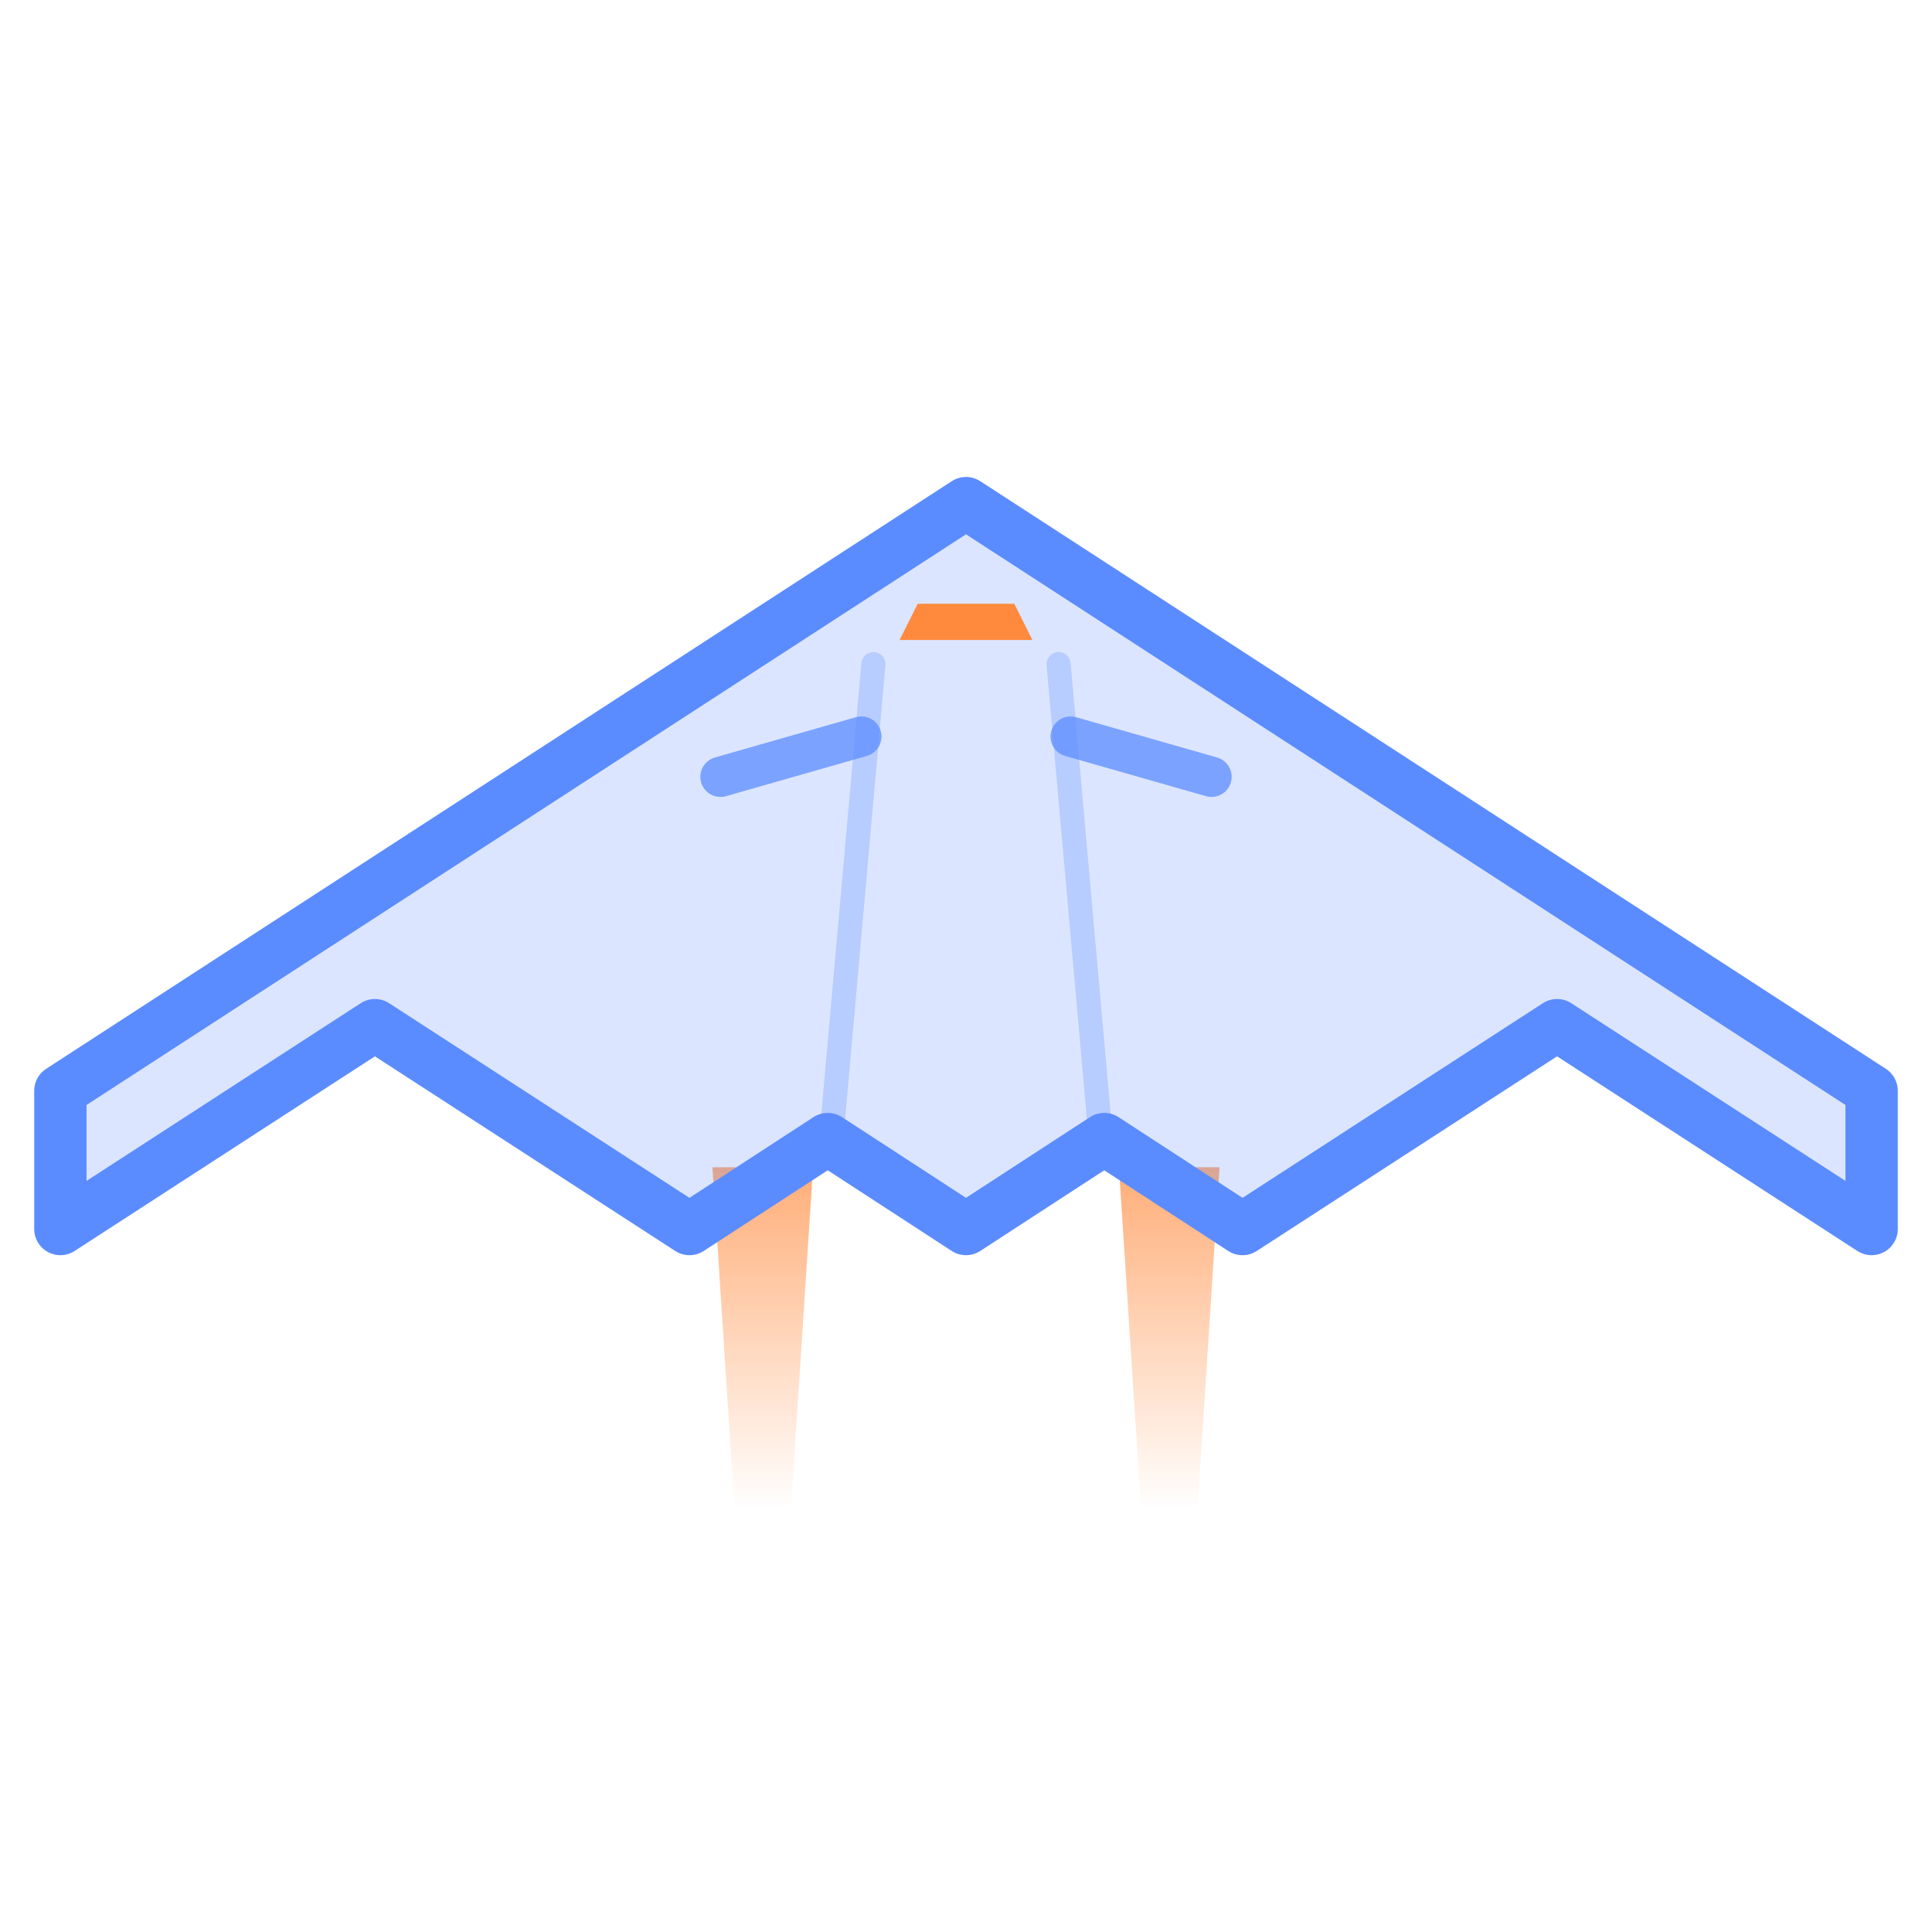
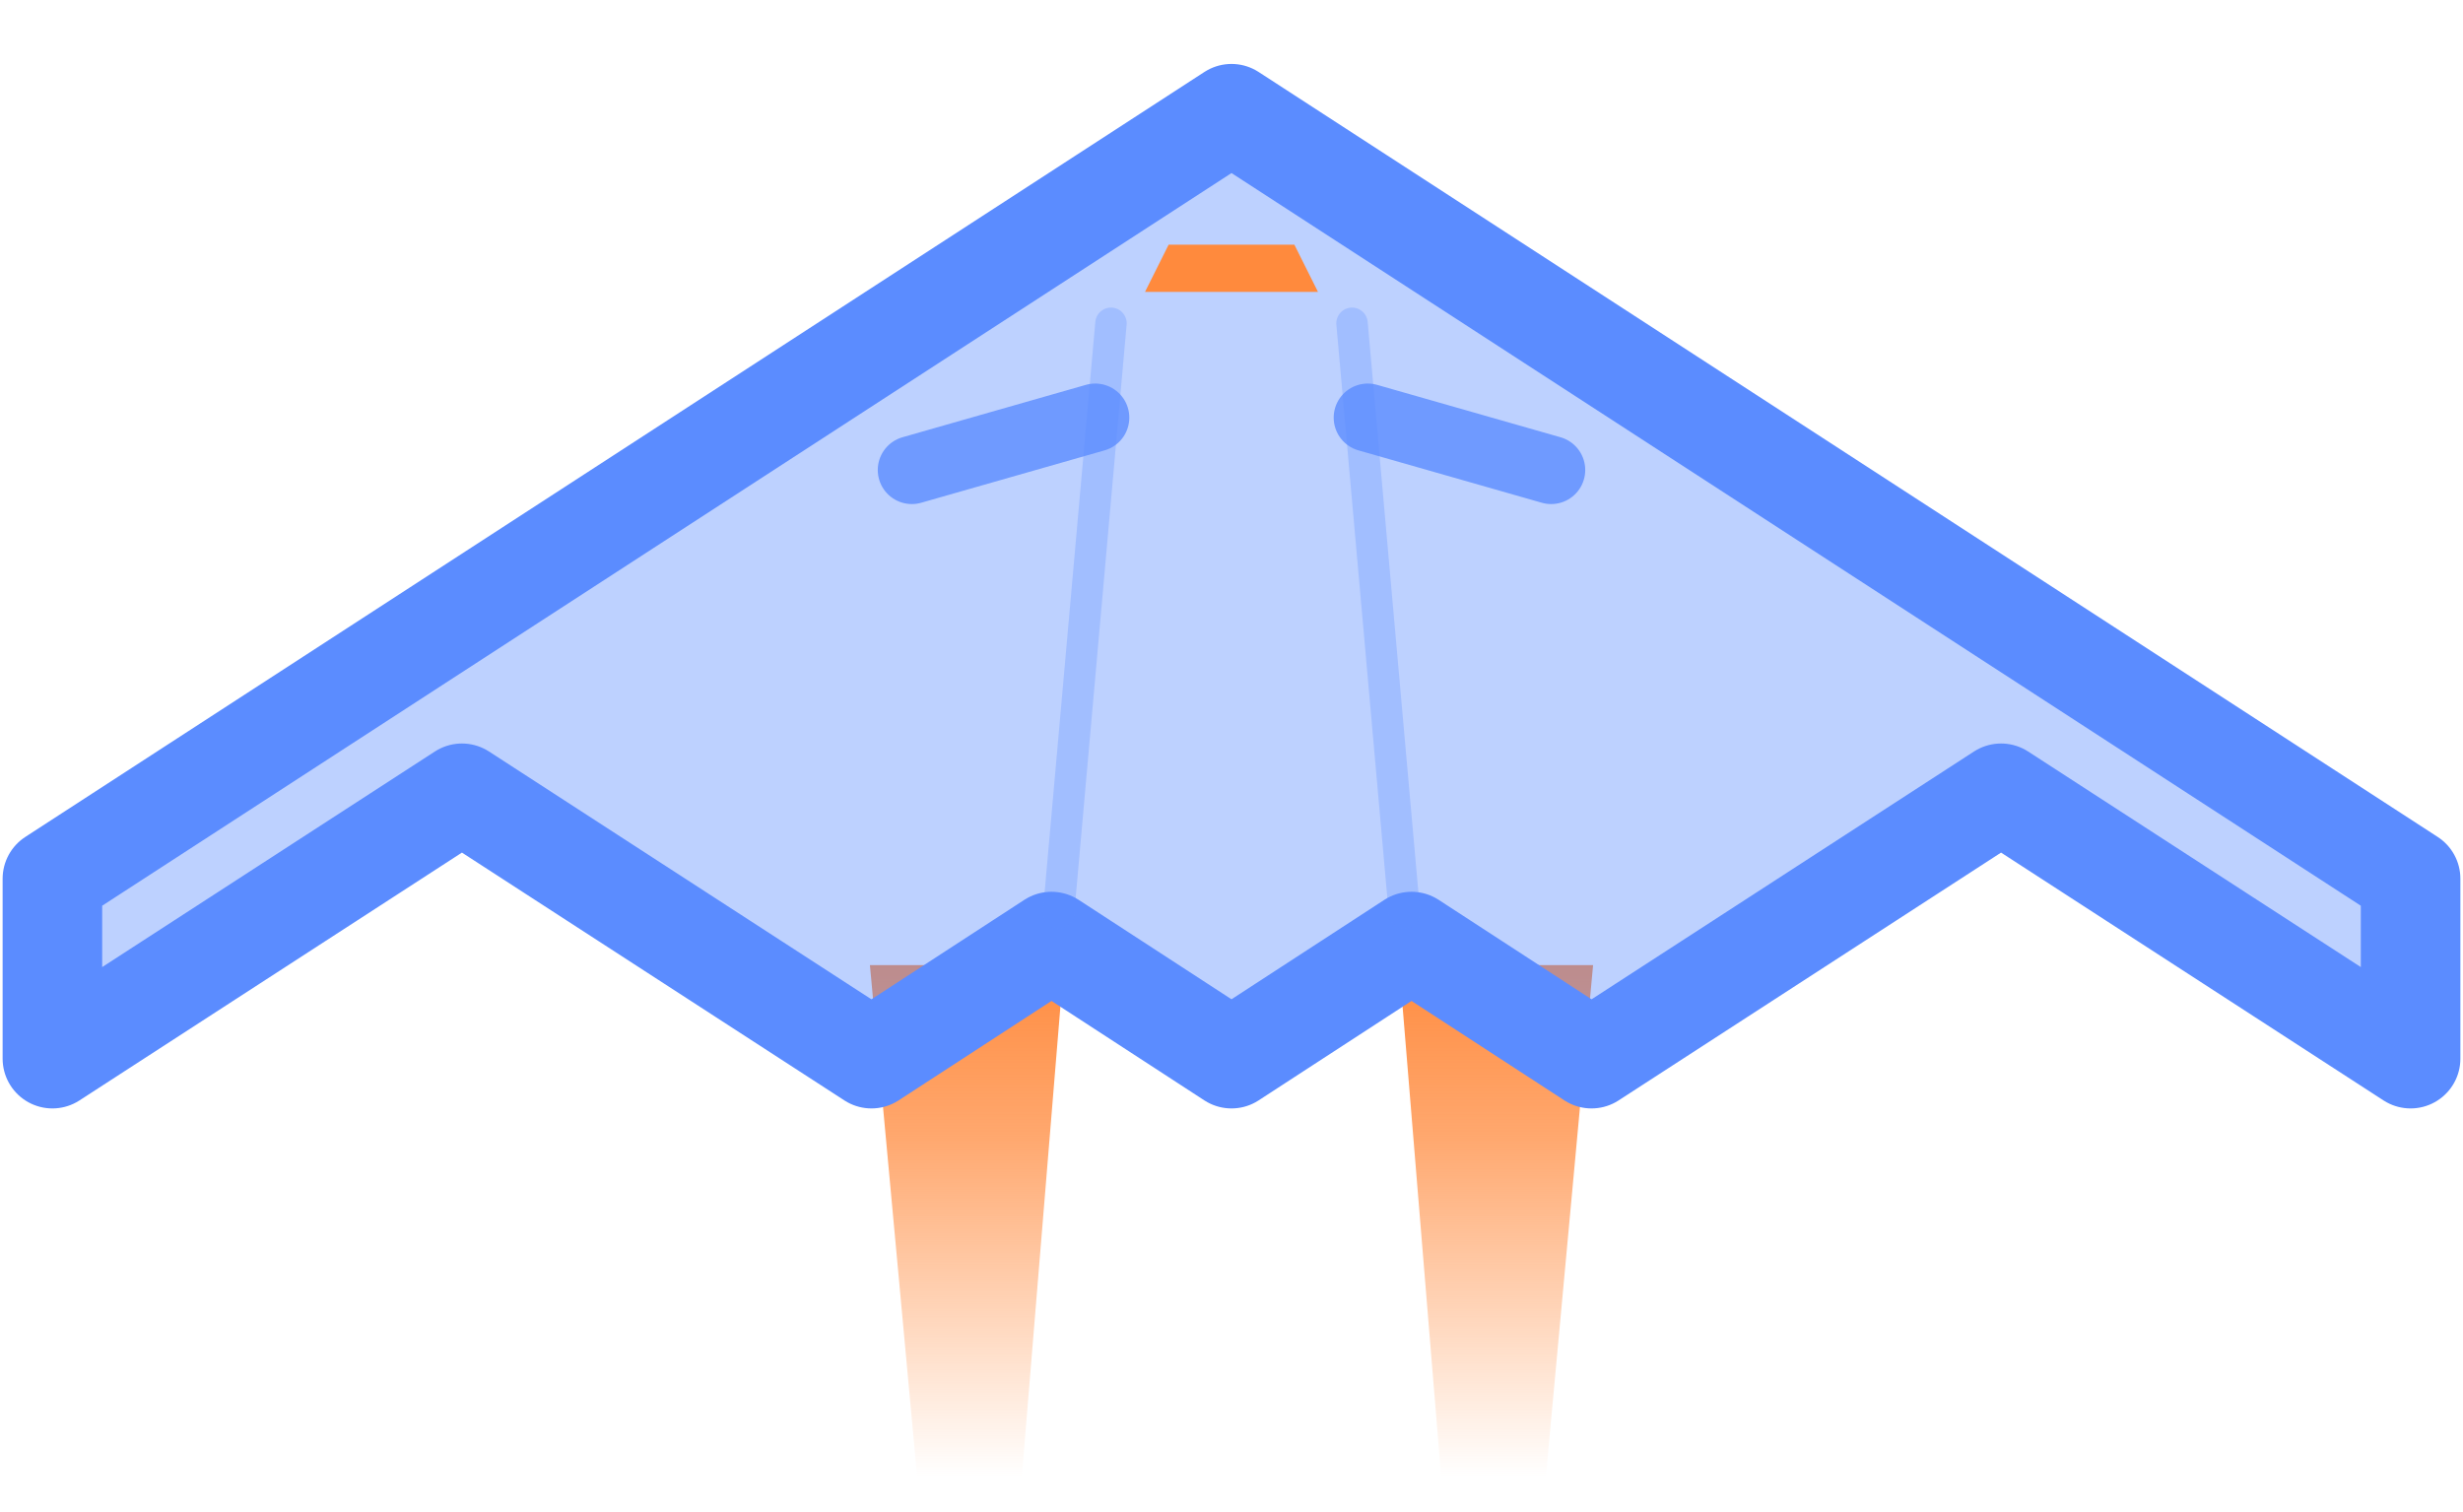
- <svg xmlns="http://www.w3.org/2000/svg" viewBox="2 5 96 96" width="64" height="64">
+ <svg xmlns="http://www.w3.org/2000/svg" viewBox="3 26 94 57" width="44" height="27">
  <defs>
-     <linearGradient id="x" x1="0" y1="0" x2="0" y2="1">
+     <linearGradient id="x" gradientUnits="userSpaceOnUse" x1="0" y1="62" x2="0" y2="82">
      <stop offset="0" stop-color="#ff8a3d" />
+       <stop offset=".35" stop-color="#ff8a3d" stop-opacity=".75" />
      <stop offset="1" stop-color="#ff8a3d" stop-opacity="0" />
    </linearGradient>
  </defs>
-   <path d="M37.4 63 L42.4 63 L41.3 80 L38.5 80 Z M57.6 63 L62.6 63 L61.5 80 L58.7 80 Z" fill="url(#x)" opacity=".7" />
-   <path d="M50.0 30.0 L5.0 59.2 L5.0 66.07 L20.63 55.94 L36.26 66.07 L43.13 61.6 L50.0 66.07 L56.87 61.6 L63.74 66.07 L79.37 55.94 L95.0 66.07 L95.0 59.2 Z" fill="rgba(91,140,255,.22)" stroke="#5b8cff" stroke-width="2.6" stroke-linejoin="round" />
+   <path d="M36.2 62.5 L43.6 62.5 L42 82 L38 82 Z M56.4 62.5 L63.8 62.5 L62 82 L58 82 Z" fill="url(#x)" />
+   <path d="M50 30 L5 59.2 L5 66.07 L20.63 55.94 L36.26 66.07 L43.13 61.6 L50 66.07 L56.87 61.6 L63.74 66.07 L79.37 55.94 L95 66.07 L95 59.2 Z" fill="rgba(91,140,255,0.4)" stroke="#5b8cff" stroke-width="3.8" stroke-linejoin="round" />
  <path d="M45.4 38 L43.4 60.5 M54.6 38 L56.6 60.5" fill="none" stroke="#5b8cff" stroke-width="1.2" opacity=".28" stroke-linecap="round" />
-   <path d="M44.8 41.6 L37.8 43.6 M55.2 41.6 L62.2 43.6" fill="none" stroke="#5b8cff" stroke-width="2" opacity=".75" stroke-linecap="round" />
+   <path d="M44.8 41.6 L37.8 43.6 M55.2 41.6 L62.2 43.6" fill="none" stroke="#5b8cff" stroke-width="2.6" opacity=".8" stroke-linecap="round" />
  <path d="M47.6 35 L52.4 35 L53.3 36.8 L46.7 36.8 Z" fill="#ff8a3d" />
</svg>
